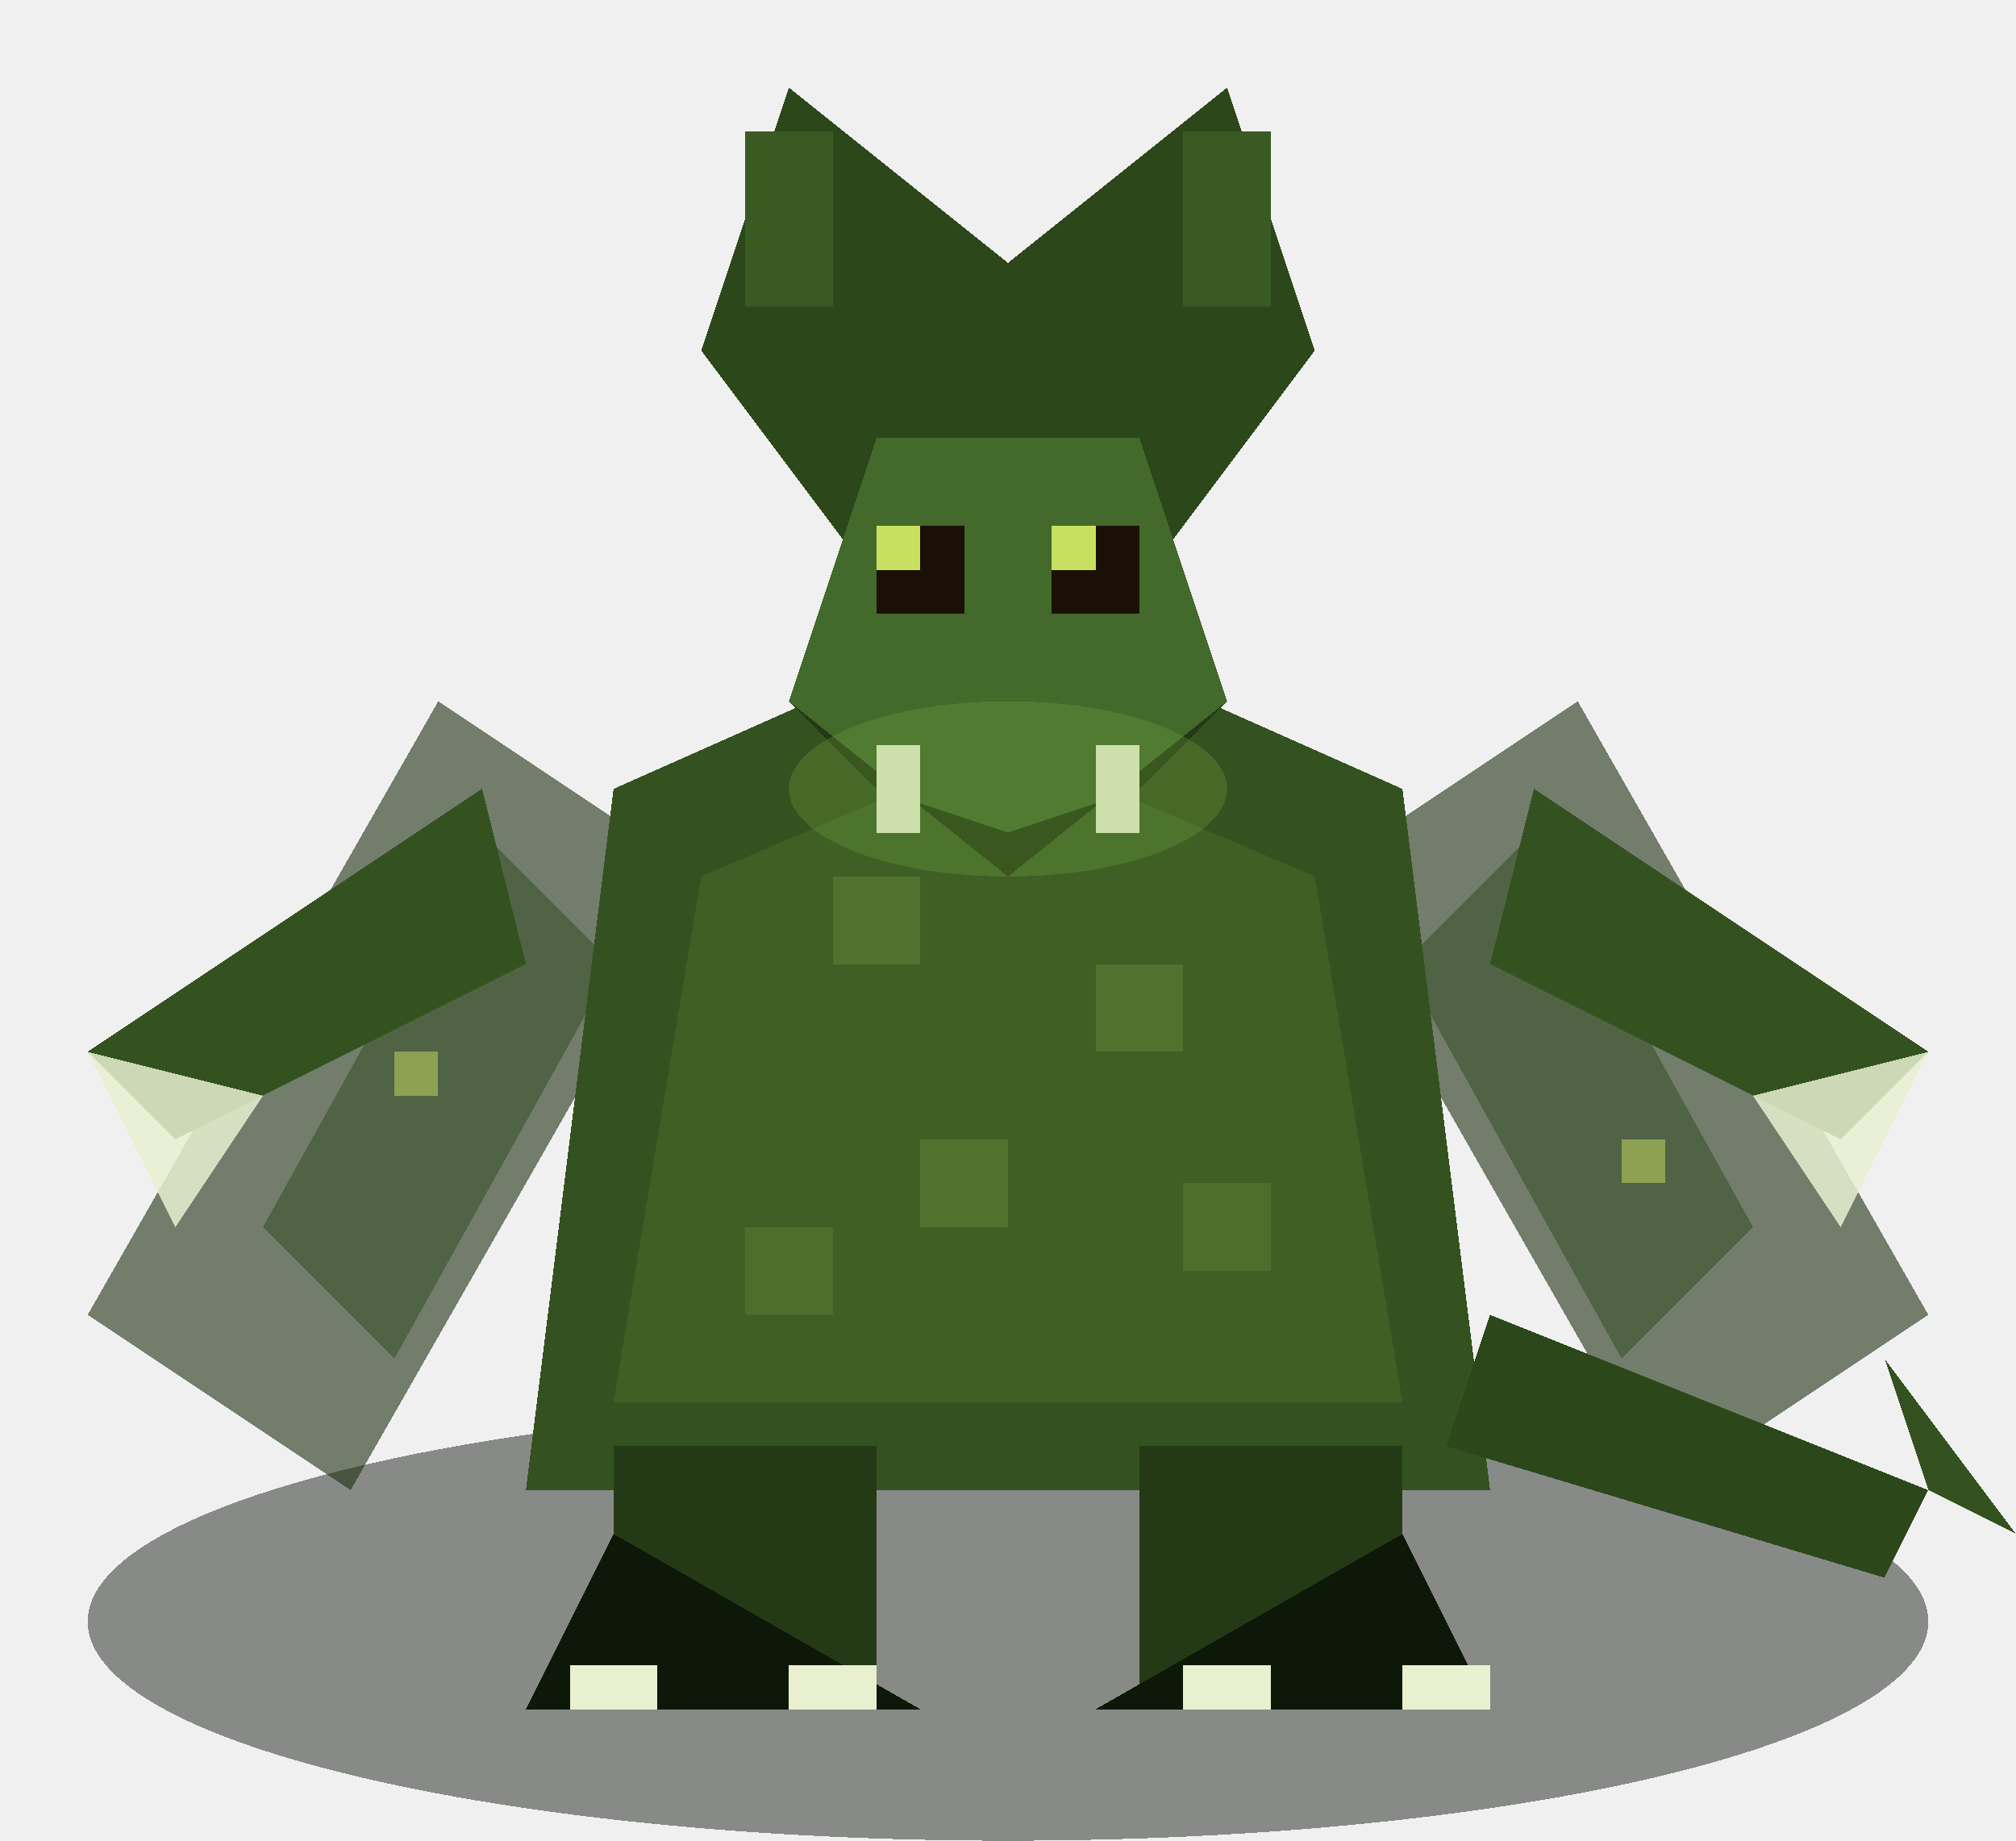
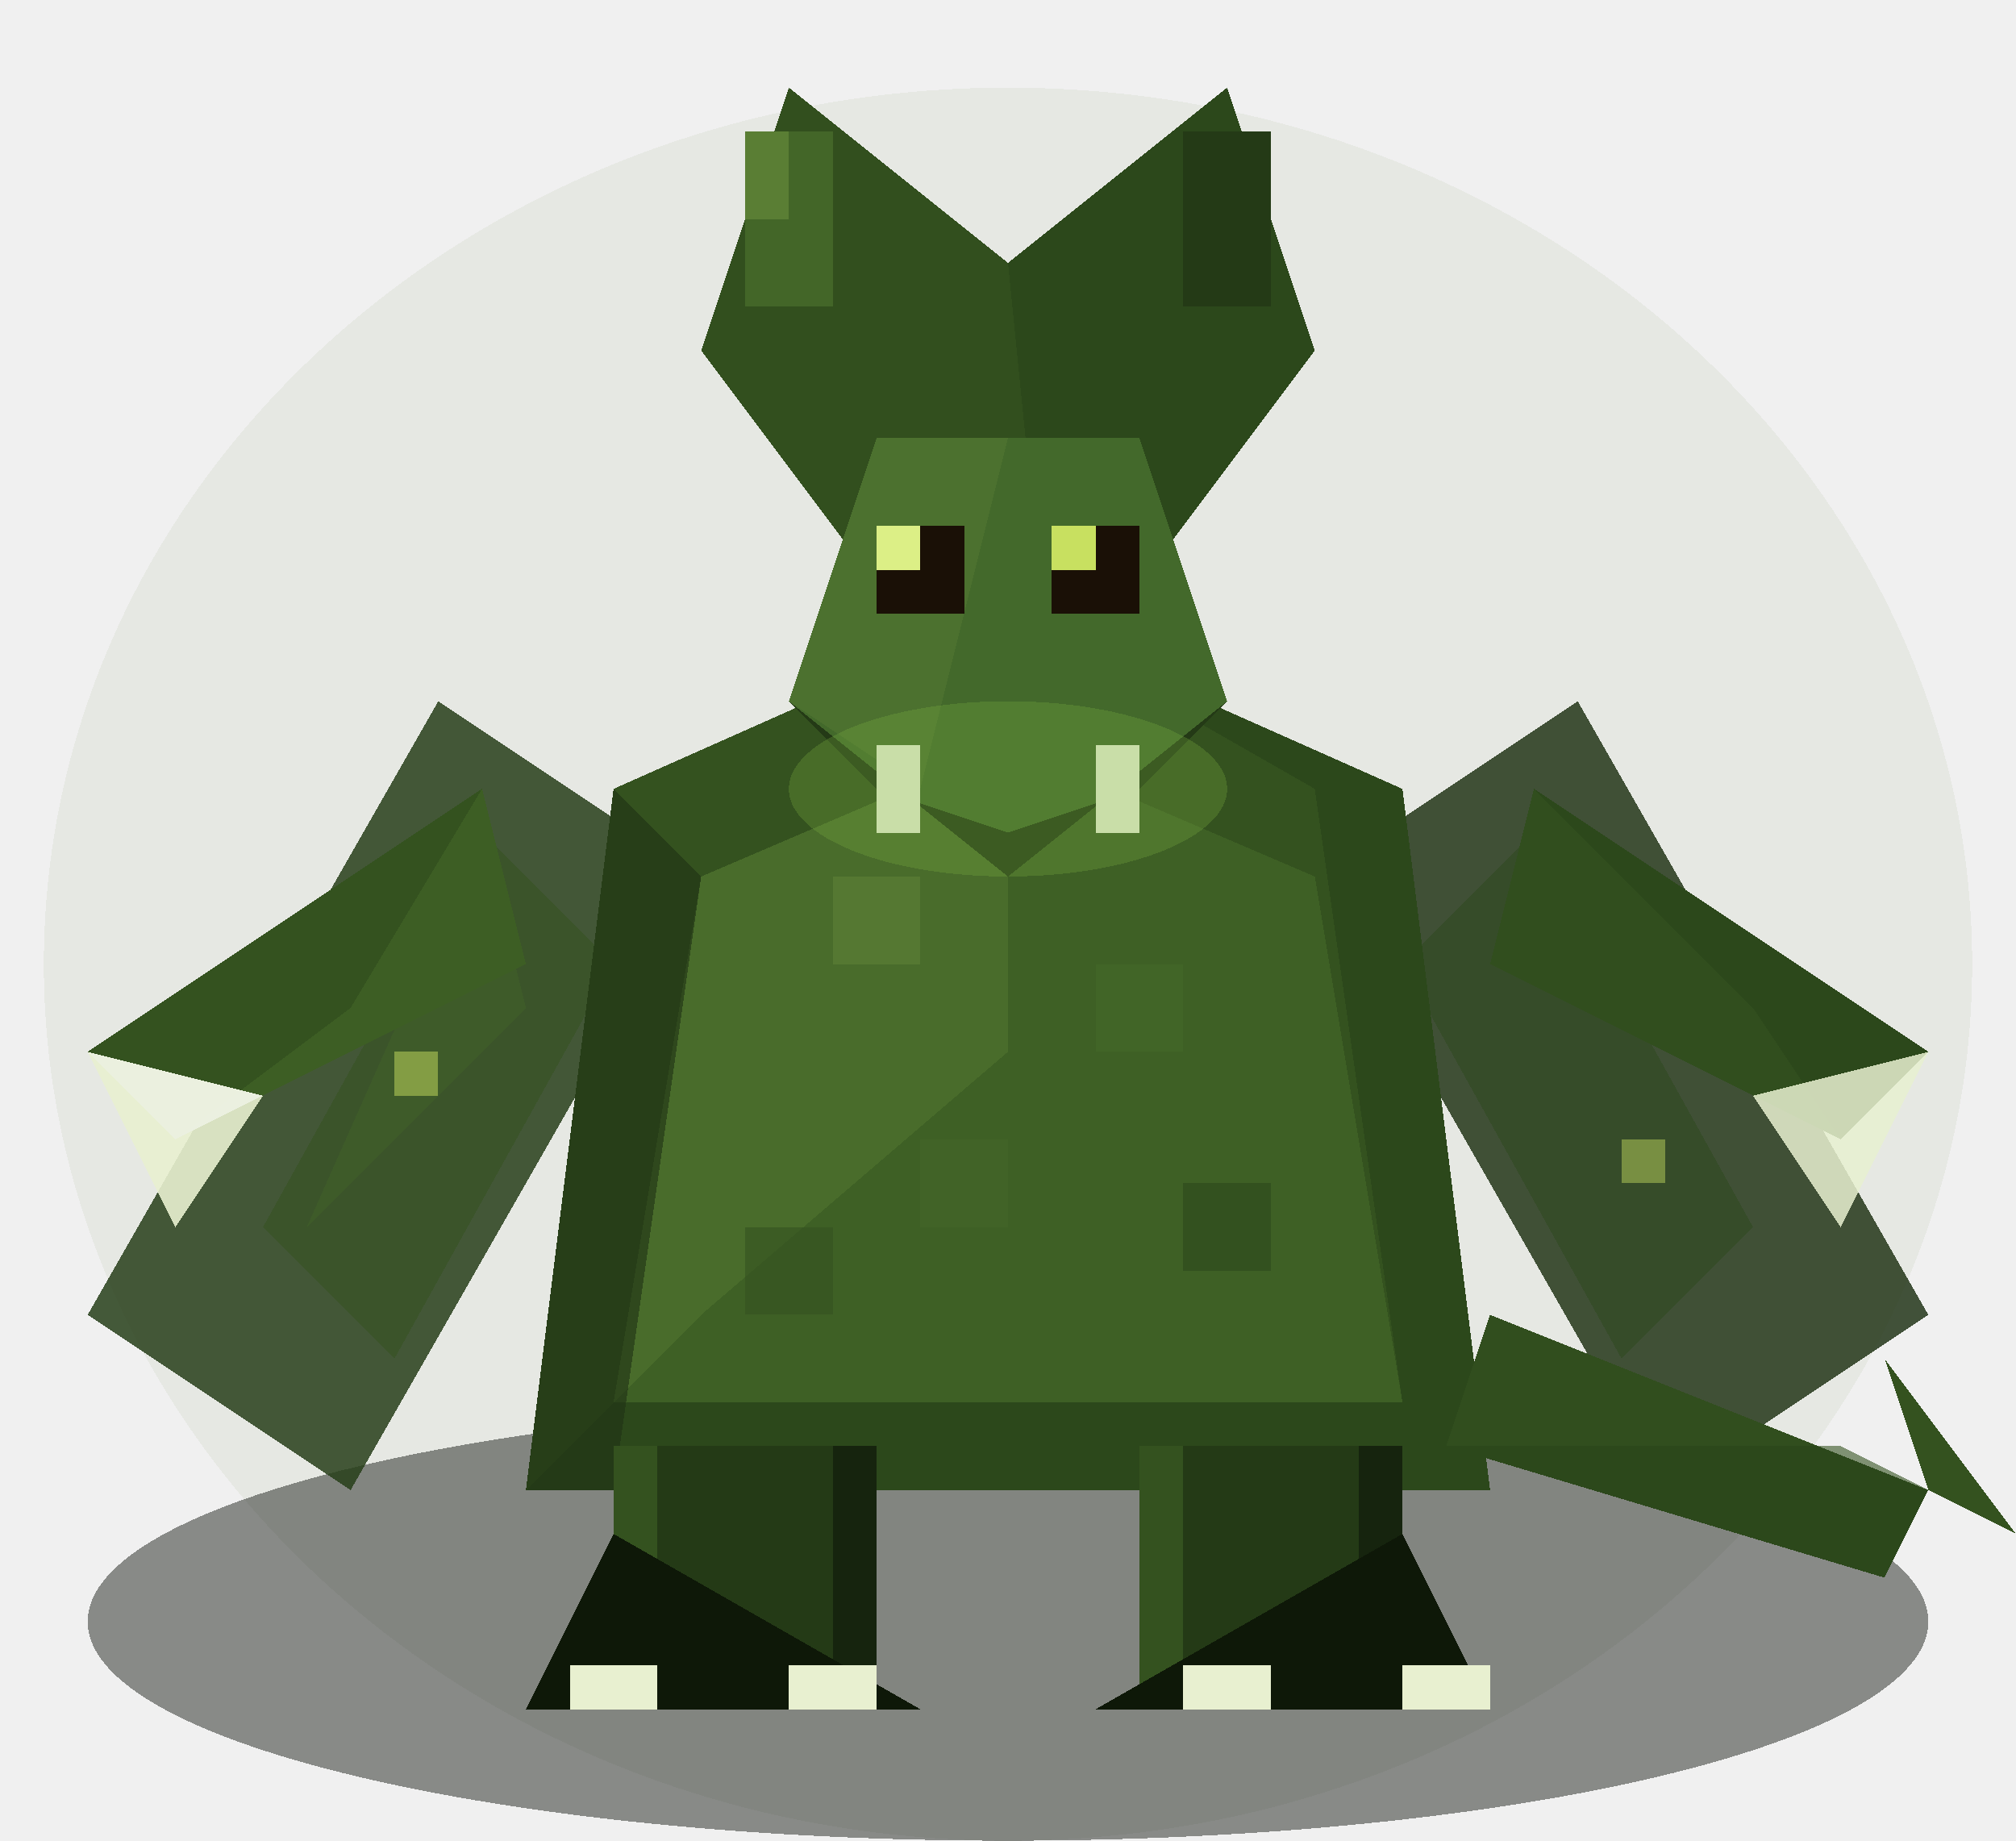
<svg xmlns="http://www.w3.org/2000/svg" viewBox="0 0 46 42" shape-rendering="crispEdges" preserveAspectRatio="xMidYMax meet" aria-label="Nizidramanii'yt">
+   <ellipse cx="23" cy="22" rx="22" ry="20" fill="#5a7e34" opacity="0.07" />
  <ellipse cx="23" cy="37" rx="21" ry="5" fill="#080e06" opacity="0.45" />
-   <polygon points="2,30 10,16 16,20 8,34" fill="#1e3014" opacity="0.6" />
-   <polygon points="44,30 36,16 30,20 38,34" fill="#1e3014" opacity="0.6" />
-   <polygon points="6,28 11,19 14,22 9,31" fill="#2e4a1e" opacity="0.5" />
-   <polygon points="40,28 35,19 32,22 37,31" fill="#2e4a1e" opacity="0.5" />
-   <polygon points="12,34 14,18 23,14 32,18 34,34" fill="#34521f" />
+   <polygon points="2,30 10,16 16,20 8,34" fill="#1e3014" opacity="0.7" />
+   <polygon points="2,30 10,16 16,20 8,34" fill="#2c481b" opacity="0.5" />
+   <polygon points="6,28 11,19 14,22 9,31" fill="#34521f" opacity="0.55" />
+   <polygon points="7,28 11,19 12,23" fill="#436628" opacity="0.4" />
+   <polygon points="44,30 36,16 30,20 38,34" fill="#1a2a12" opacity="0.7" />
+   <polygon points="44,30 36,16 30,20 38,34" fill="#243a16" opacity="0.45" />
+   <polygon points="40,28 35,19 32,22 37,31" fill="#2c481b" opacity="0.5" />
+   <polygon points="12,34 14,18 23,14 32,18 34,34" fill="#2c481b" />
+   <polygon points="12,34 14,18 23,14 30,18 32,32 14,32" fill="#34521f" />
  <polygon points="14,32 16,20 23,17 30,20 32,32" fill="#436628" opacity="0.7" />
-   <rect x="19" y="20" width="2" height="2" fill="#5a7e34" opacity="0.6" />
-   <rect x="25" y="22" width="2" height="2" fill="#5a7e34" opacity="0.6" />
-   <rect x="21" y="26" width="2" height="2" fill="#5a7e34" opacity="0.6" />
-   <rect x="17" y="28" width="2" height="2" fill="#5a7e34" opacity="0.5" />
-   <rect x="27" y="27" width="2" height="2" fill="#5a7e34" opacity="0.5" />
+   <polygon points="14,32 16,20 23,17 23,24 16,30" fill="#5a7e34" opacity="0.4" />
+   <polygon points="12,34 14,18 16,20 14,34" fill="#1e3014" opacity="0.6" />
+   <rect x="19" y="20" width="2" height="2" fill="#5a7e34" opacity="0.7" />
+   <rect x="25" y="22" width="2" height="2" fill="#436628" opacity="0.7" />
+   <rect x="21" y="26" width="2" height="2" fill="#436628" opacity="0.6" />
+   <rect x="17" y="28" width="2" height="2" fill="#34521f" opacity="0.6" />
+   <rect x="27" y="27" width="2" height="2" fill="#2c481b" opacity="0.6" />
+   <rect x="20" y="18" width="1" height="1" fill="#7ab040" opacity="0.6" />
  <polygon points="22,16 16,8 18,2 23,6 28,2 30,8 24,16" fill="#2c481b" />
-   <rect x="17" y="3" width="2" height="4" fill="#3a5a24" />
-   <rect x="27" y="3" width="2" height="4" fill="#3a5a24" />
+   <polygon points="22,16 16,8 18,2 23,6 24,16" fill="#34521f" opacity="0.7" />
+   <rect x="17" y="3" width="2" height="4" fill="#436628" />
+   <rect x="17" y="3" width="1" height="2" fill="#5a7e34" />
+   <rect x="27" y="3" width="2" height="4" fill="#243a16" />
  <polygon points="20,10 26,10 28,16 23,20 18,16" fill="#3e6228" />
  <polygon points="20,10 26,10 28,16 23,20 18,16" fill="#4c7430" opacity="0.4" />
+   <polygon points="20,10 23,10 21,18 18,16" fill="#5a7e34" opacity="0.4" />
  <rect x="20" y="12" width="2" height="2" fill="#1a1006" />
  <rect x="24" y="12" width="2" height="2" fill="#1a1006" />
  <rect x="20" y="12" width="1" height="1" fill="#c8e060" />
  <rect x="24" y="12" width="1" height="1" fill="#c8e060" />
+   <rect x="20" y="12" width="1" height="1" fill="#eaf8a0" opacity="0.6" />
  <polygon points="18,16 23,20 28,16 26,18 23,19 20,18" fill="#243a16" />
  <rect x="20" y="17" width="1" height="2" fill="#e8f0d0" />
  <rect x="25" y="17" width="1" height="2" fill="#e8f0d0" />
-   <ellipse cx="23" cy="18" rx="5" ry="2" fill="#7ab040" opacity="0.25" />
+   <ellipse cx="23" cy="18" rx="5" ry="2" fill="#7ab040" opacity="0.28" />
  <polygon points="12,22 4,26 2,24 11,18" fill="#34521f" />
-   <polygon points="6,25 2,24 4,28" fill="#e8f0d0" opacity="0.85" />
-   <polygon points="34,22 42,26 44,24 35,18" fill="#34521f" />
+   <polygon points="12,22 4,26 8,23 11,18" fill="#436628" opacity="0.6" />
+   <polygon points="6,25 2,24 4,28" fill="#e8f0d0" opacity="0.9" />
+   <polygon points="6,25 2,24 4,26" fill="#ffffff" opacity="0.5" />
+   <polygon points="34,22 42,26 44,24 35,18" fill="#2c481b" />
+   <polygon points="34,22 42,26 40,23 35,18" fill="#34521f" opacity="0.6" />
  <polygon points="40,25 44,24 42,28" fill="#e8f0d0" opacity="0.85" />
  <rect x="14" y="33" width="6" height="6" fill="#243a16" />
+   <rect x="14" y="33" width="1" height="6" fill="#34521f" />
+   <rect x="19" y="33" width="1" height="6" fill="#16240e" />
  <rect x="26" y="33" width="6" height="6" fill="#243a16" />
+   <rect x="26" y="33" width="1" height="6" fill="#34521f" />
+   <rect x="31" y="33" width="1" height="6" fill="#16240e" />
  <polygon points="12,39 14,35 21,39" fill="#0e1808" />
  <polygon points="25,39 32,35 34,39" fill="#0e1808" />
  <rect x="13" y="38" width="2" height="1" fill="#e8f0d0" />
  <rect x="18" y="38" width="2" height="1" fill="#e8f0d0" />
  <rect x="27" y="38" width="2" height="1" fill="#e8f0d0" />
  <rect x="32" y="38" width="2" height="1" fill="#e8f0d0" />
  <polygon points="34,30 44,34 43,36 33,33" fill="#2c481b" />
+   <polygon points="34,30 44,34 42,33 33,33" fill="#34521f" opacity="0.6" />
  <polygon points="44,34 43,31 46,35" fill="#34521f" />
  <rect x="9" y="24" width="1" height="1" fill="#c8e060" opacity="0.5" />
-   <rect x="37" y="26" width="1" height="1" fill="#c8e060" opacity="0.5" />
+   <rect x="37" y="26" width="1" height="1" fill="#c8e060" opacity="0.45" />
</svg>
